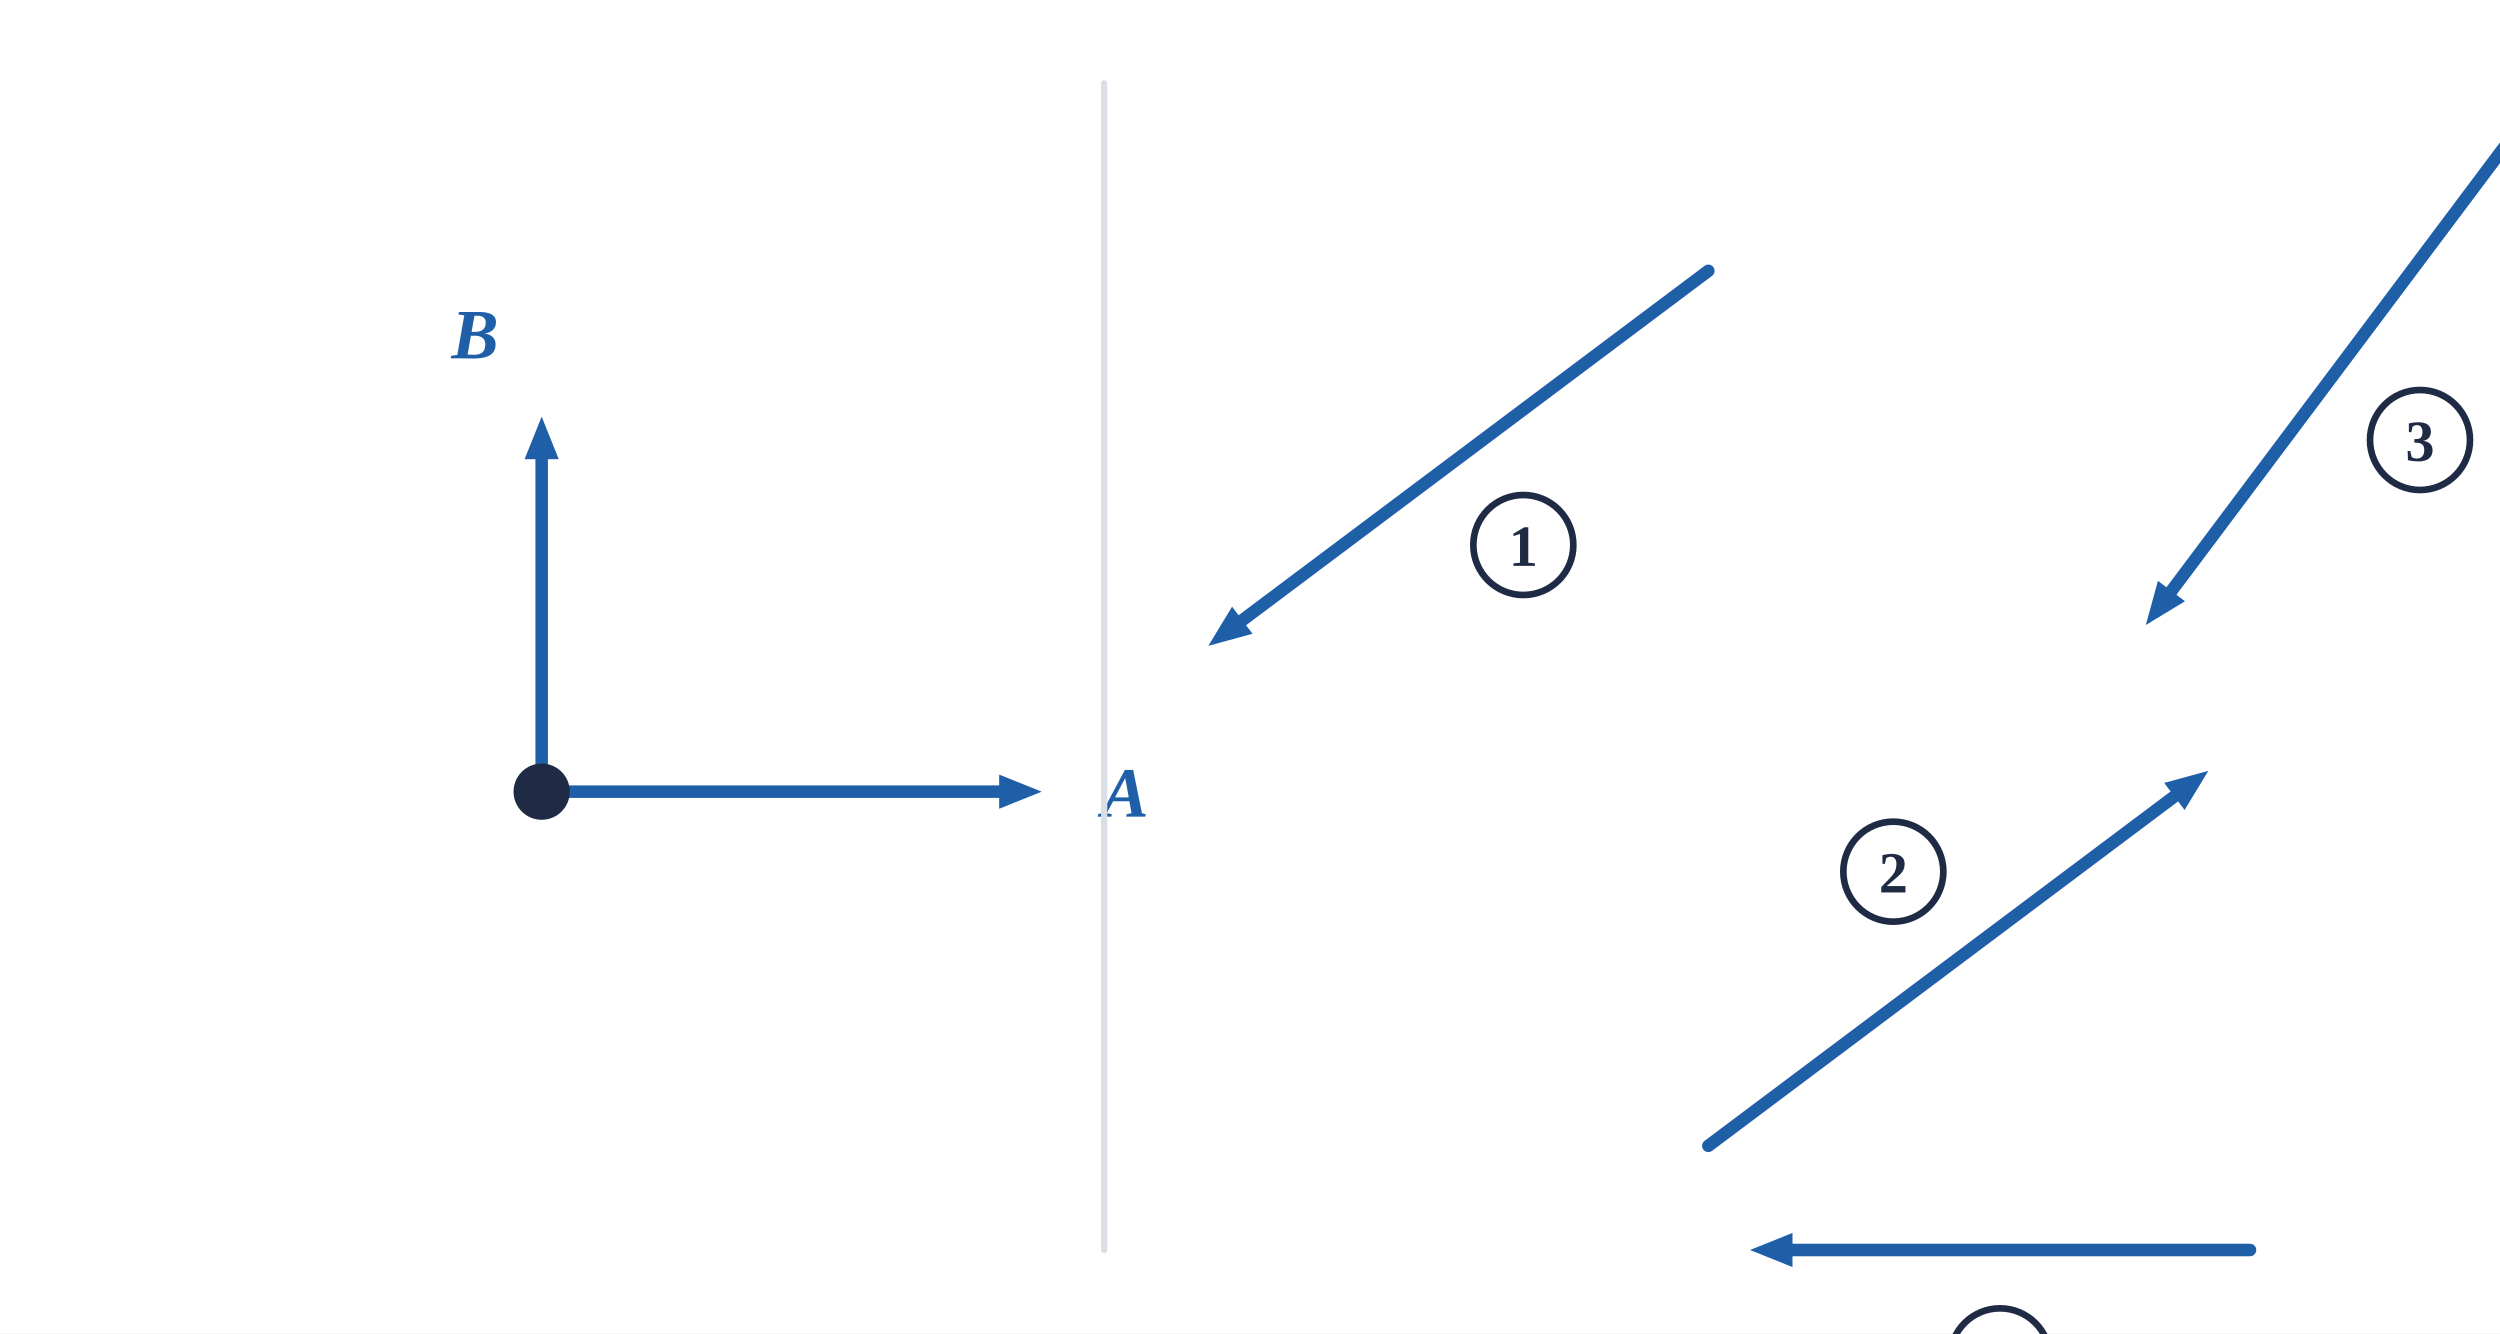
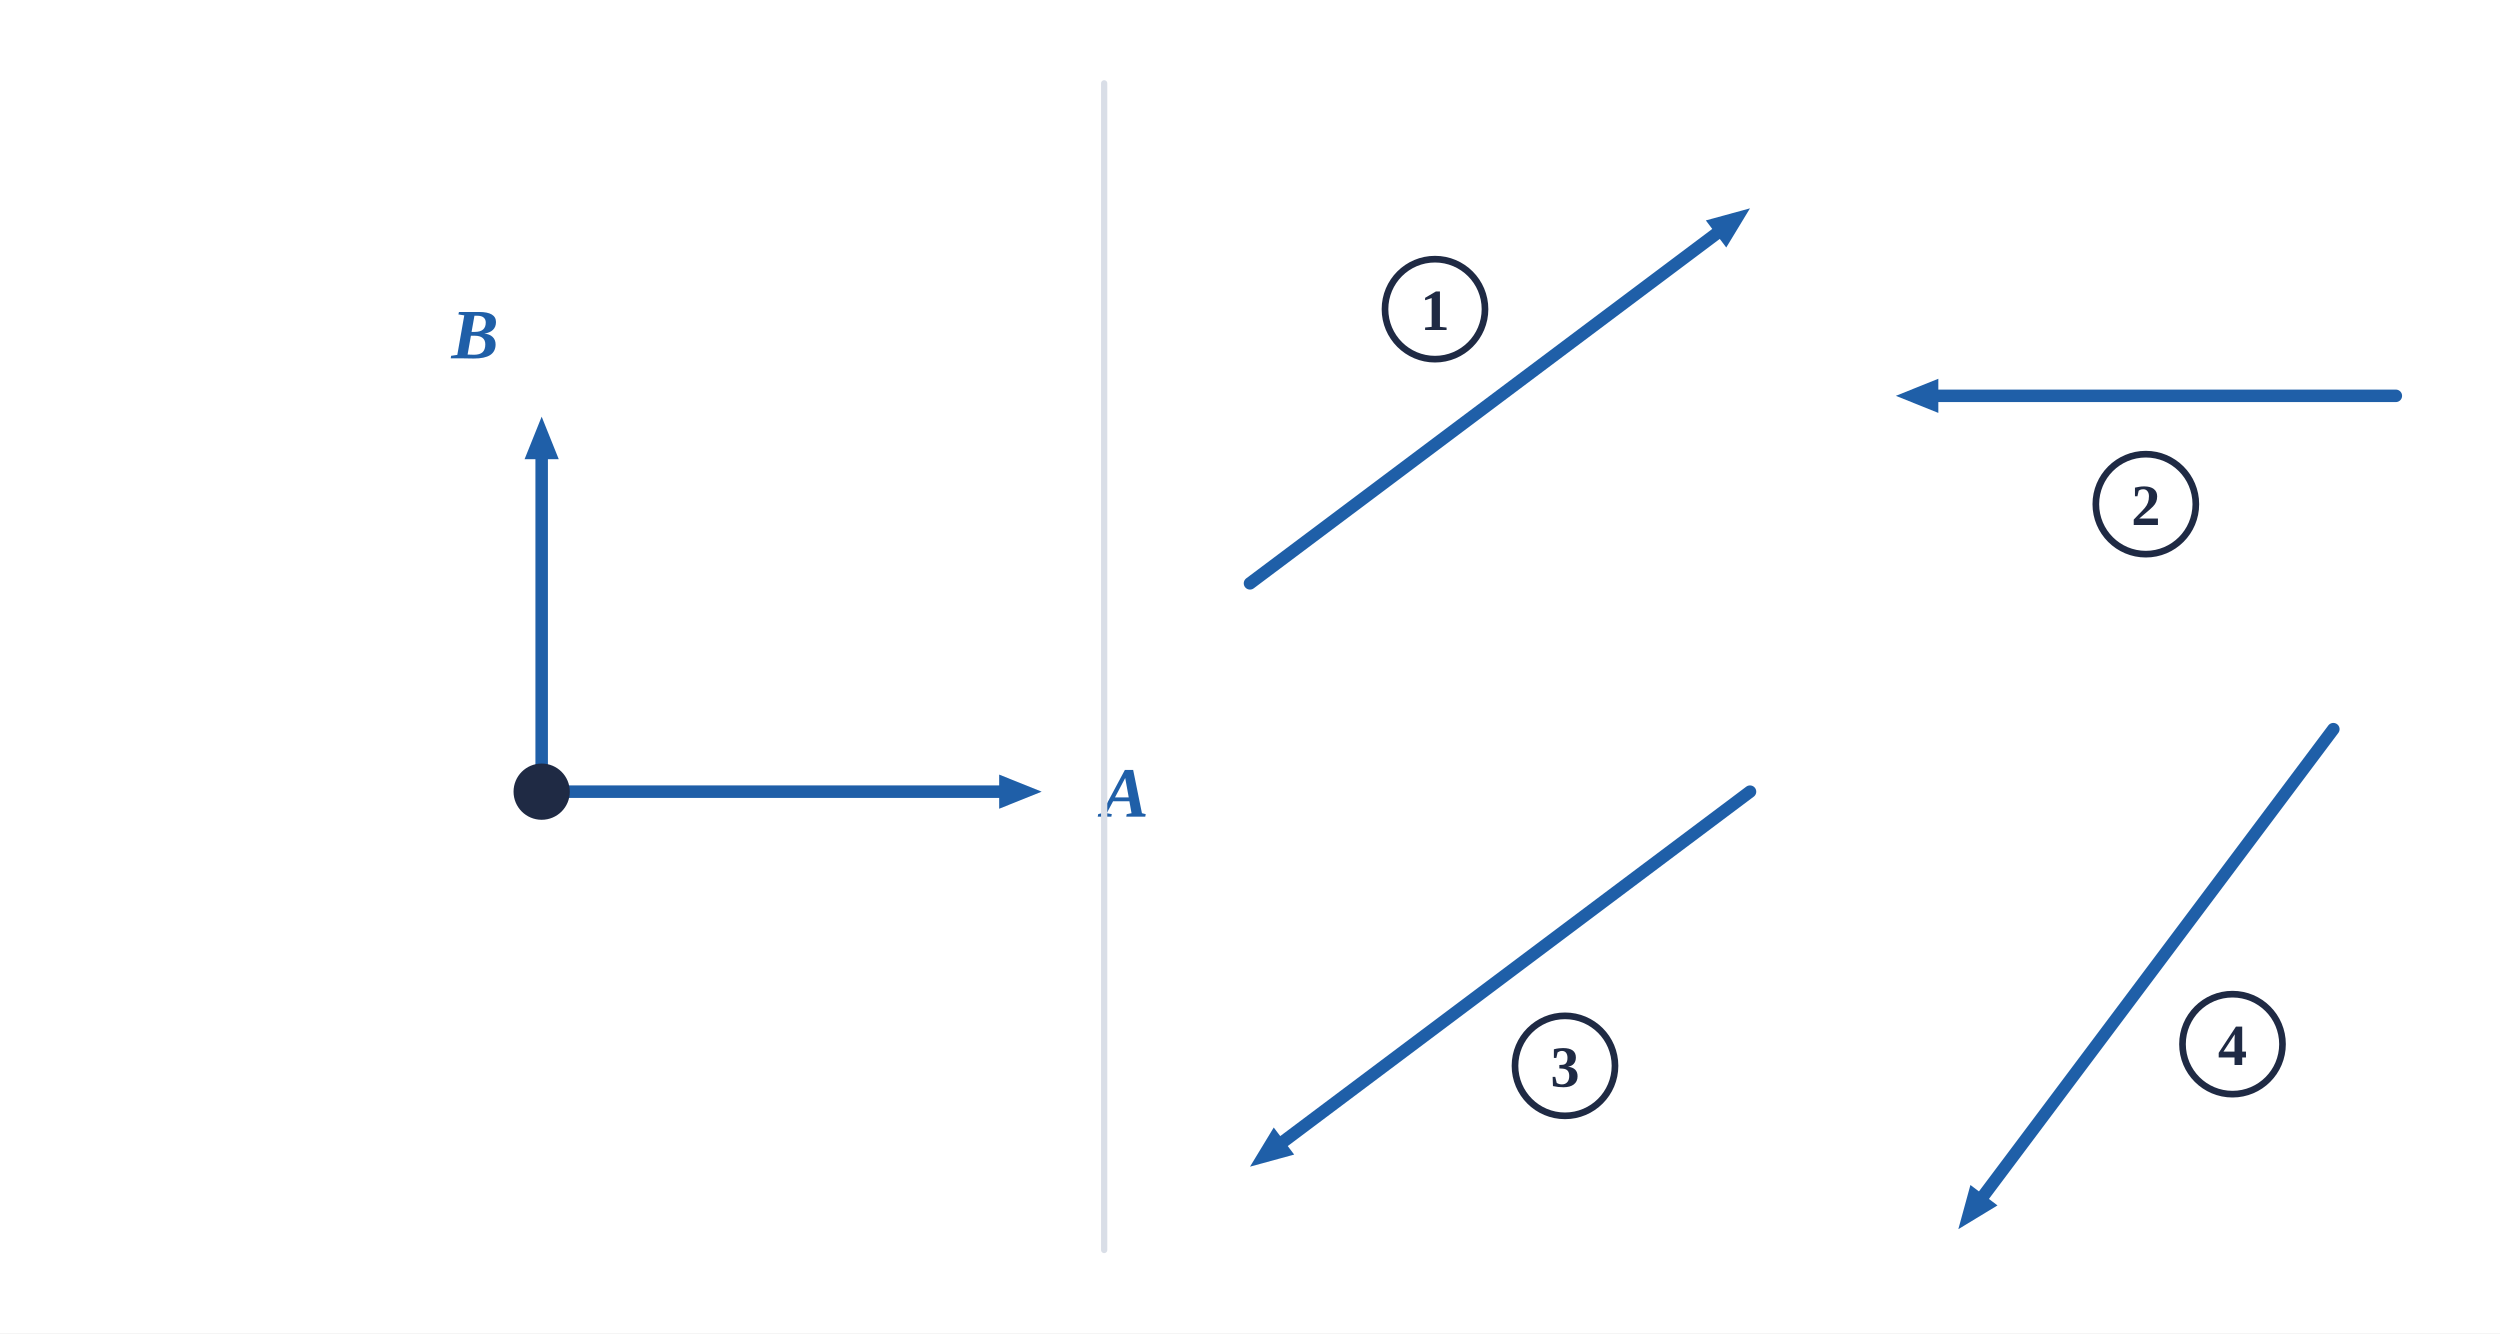
<svg xmlns="http://www.w3.org/2000/svg" viewBox="0 0 600 320" width="600" height="320">
  <rect width="600" height="320" fill="#fff" />
  <line x1="130.0" y1="190.0" x2="243.4" y2="190.0" stroke="#1f5fa8" stroke-width="3" stroke-linecap="round" />
  <polygon points="250.0,190.0 239.8,194.1 239.8,185.9" fill="#1f5fa8" />
  <text x="270.0" y="196.0" text-anchor="middle" font-size="17" fill="#1f5fa8" font-weight="bold" font-style="italic" font-family="'Times New Roman',Times,serif">A</text>
  <line x1="130.0" y1="190.0" x2="130.0" y2="106.6" stroke="#1f5fa8" stroke-width="3" stroke-linecap="round" />
  <polygon points="130.0,100.0 134.1,110.2 125.9,110.2" fill="#1f5fa8" />
  <text x="114.0" y="86.0" text-anchor="middle" font-size="17" fill="#1f5fa8" font-weight="bold" font-style="italic" font-family="'Times New Roman',Times,serif">B</text>
  <circle cx="130.0" cy="190.0" r="6" fill="#1f2a44" stroke="#1f2a44" stroke-width="1.5" />
  <line x1="265.0" y1="20.0" x2="265.0" y2="300.0" stroke="#d9dee7" stroke-width="1.5" stroke-linecap="round" />
-   <line x1="410.0" y1="65.0" x2="295.3" y2="151.0" stroke="#1f5fa8" stroke-width="3" stroke-linecap="round" />
-   <polygon points="290.0,155.0 295.7,145.6 300.6,152.1" fill="#1f5fa8" />
-   <circle cx="365.6" cy="130.8" r="12" fill="#fff" stroke="#1f2a44" stroke-width="1.6" />
-   <text x="365.6" y="135.8" text-anchor="middle" font-size="14" fill="#1f2a44" font-weight="bold" font-family="'Times New Roman',Times,serif">1</text>
-   <line x1="410.0" y1="275.0" x2="524.7" y2="189.0" stroke="#1f5fa8" stroke-width="3" stroke-linecap="round" />
-   <polygon points="530.0,185.0 524.3,194.4 519.4,187.9" fill="#1f5fa8" />
-   <circle cx="454.4" cy="209.2" r="12" fill="#fff" stroke="#1f2a44" stroke-width="1.6" />
-   <text x="454.4" y="214.2" text-anchor="middle" font-size="14" fill="#1f2a44" font-weight="bold" font-family="'Times New Roman',Times,serif">2</text>
-   <line x1="605.0" y1="30.0" x2="519.0" y2="144.7" stroke="#1f5fa8" stroke-width="3" stroke-linecap="round" />
-   <polygon points="515.0,150.0 517.9,139.4 524.4,144.3" fill="#1f5fa8" />
-   <circle cx="580.8" cy="105.6" r="12" fill="#fff" stroke="#1f2a44" stroke-width="1.6" />
-   <text x="580.8" y="110.6" text-anchor="middle" font-size="14" fill="#1f2a44" font-weight="bold" font-family="'Times New Roman',Times,serif">3</text>
-   <line x1="540.0" y1="300.0" x2="426.6" y2="300.0" stroke="#1f5fa8" stroke-width="3" stroke-linecap="round" />
-   <polygon points="420.0,300.0 430.2,295.9 430.2,304.1" fill="#1f5fa8" />
-   <circle cx="480.0" cy="326.0" r="12" fill="#fff" stroke="#1f2a44" stroke-width="1.6" />
-   <text x="480.0" y="331.0" text-anchor="middle" font-size="14" fill="#1f2a44" font-weight="bold" font-family="'Times New Roman',Times,serif">4</text>
+   <line x1="300.0" y1="140.0" x2="414.7" y2="54.0" stroke="#1f5fa8" stroke-width="3" stroke-linecap="round" />
+   <polygon points="420.0,50.0 414.3,59.4 409.4,52.9" fill="#1f5fa8" />
+   <circle cx="344.4" cy="74.2" r="12" fill="#fff" stroke="#1f2a44" stroke-width="1.6" />
+   <text x="344.4" y="79.2" text-anchor="middle" font-size="14" fill="#1f2a44" font-weight="bold" font-family="'Times New Roman',Times,serif">1</text>
+   <line x1="575.0" y1="95.0" x2="461.6" y2="95.0" stroke="#1f5fa8" stroke-width="3" stroke-linecap="round" />
+   <polygon points="455.0,95.0 465.2,90.9 465.2,99.1" fill="#1f5fa8" />
+   <circle cx="515.0" cy="121.0" r="12" fill="#fff" stroke="#1f2a44" stroke-width="1.6" />
+   <text x="515.0" y="126.0" text-anchor="middle" font-size="14" fill="#1f2a44" font-weight="bold" font-family="'Times New Roman',Times,serif">2</text>
+   <line x1="420.0" y1="190.0" x2="305.3" y2="276.0" stroke="#1f5fa8" stroke-width="3" stroke-linecap="round" />
+   <polygon points="300.0,280.0 305.7,270.6 310.6,277.1" fill="#1f5fa8" />
+   <circle cx="375.6" cy="255.8" r="12" fill="#fff" stroke="#1f2a44" stroke-width="1.6" />
+   <text x="375.6" y="260.8" text-anchor="middle" font-size="14" fill="#1f2a44" font-weight="bold" font-family="'Times New Roman',Times,serif">3</text>
+   <line x1="560.0" y1="175.0" x2="474.0" y2="289.7" stroke="#1f5fa8" stroke-width="3" stroke-linecap="round" />
+   <polygon points="470.0,295.0 472.9,284.4 479.4,289.3" fill="#1f5fa8" />
+   <circle cx="535.8" cy="250.6" r="12" fill="#fff" stroke="#1f2a44" stroke-width="1.6" />
+   <text x="535.8" y="255.6" text-anchor="middle" font-size="14" fill="#1f2a44" font-weight="bold" font-family="'Times New Roman',Times,serif">4</text>
</svg>
